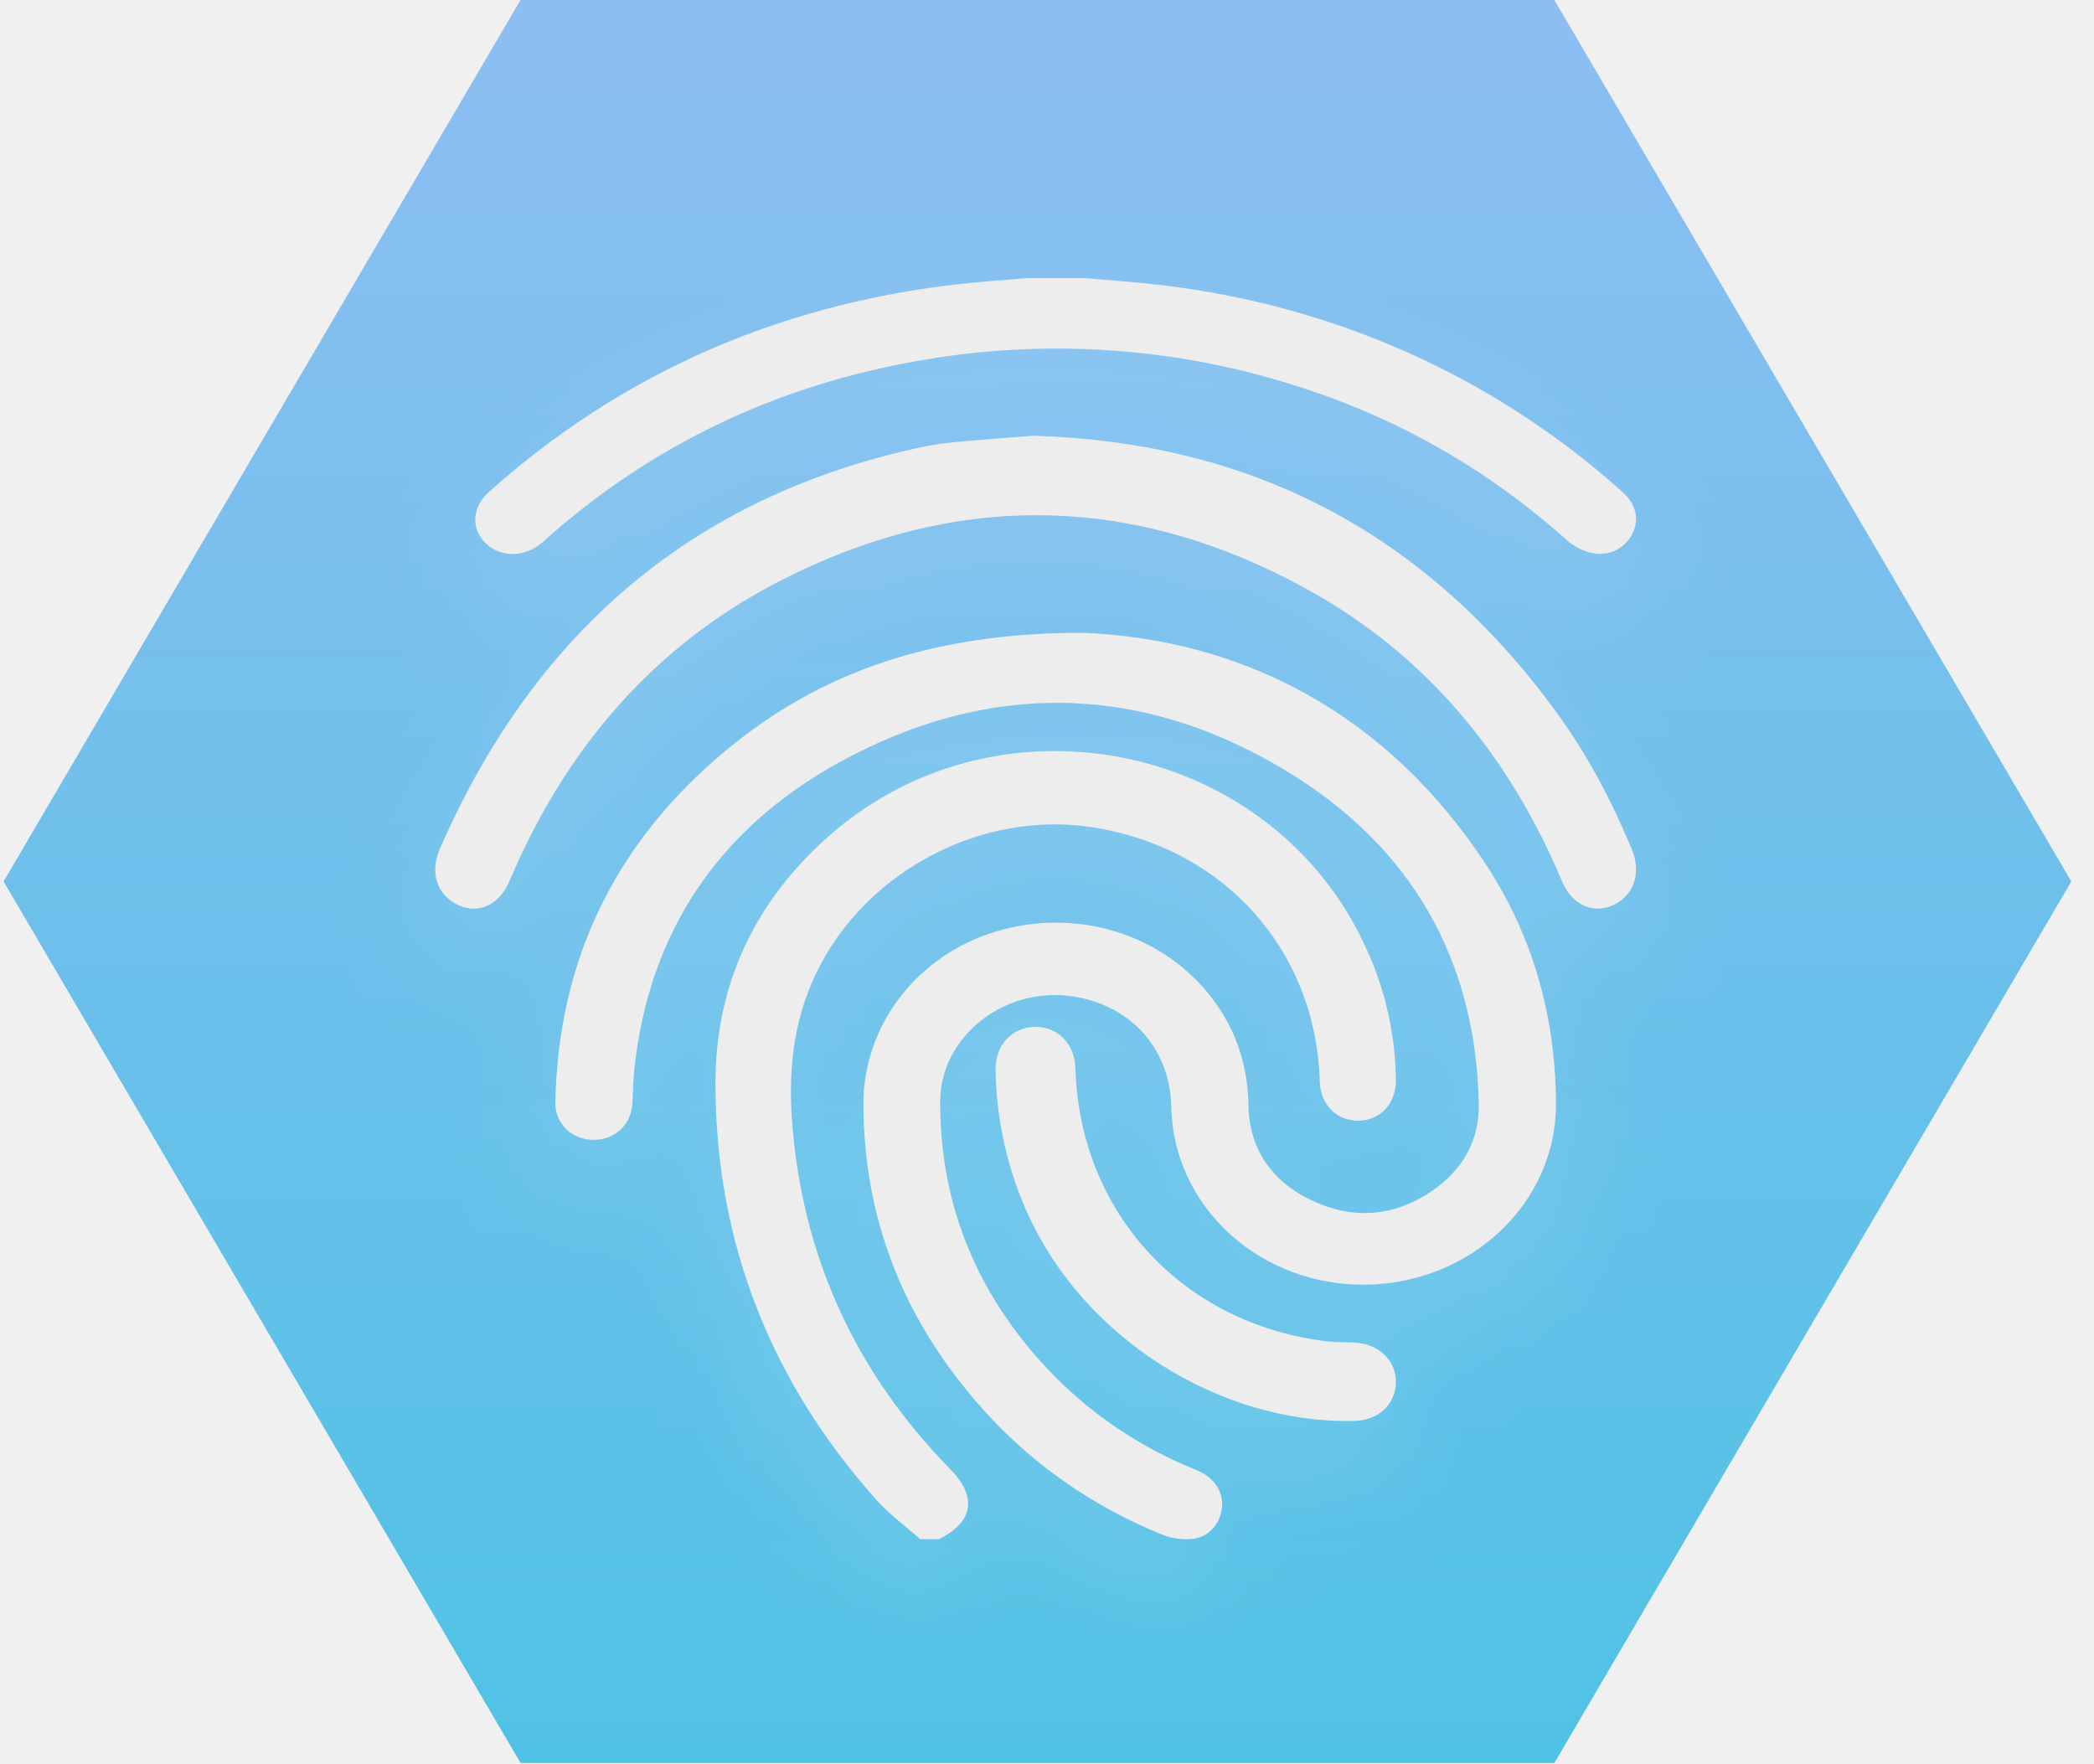
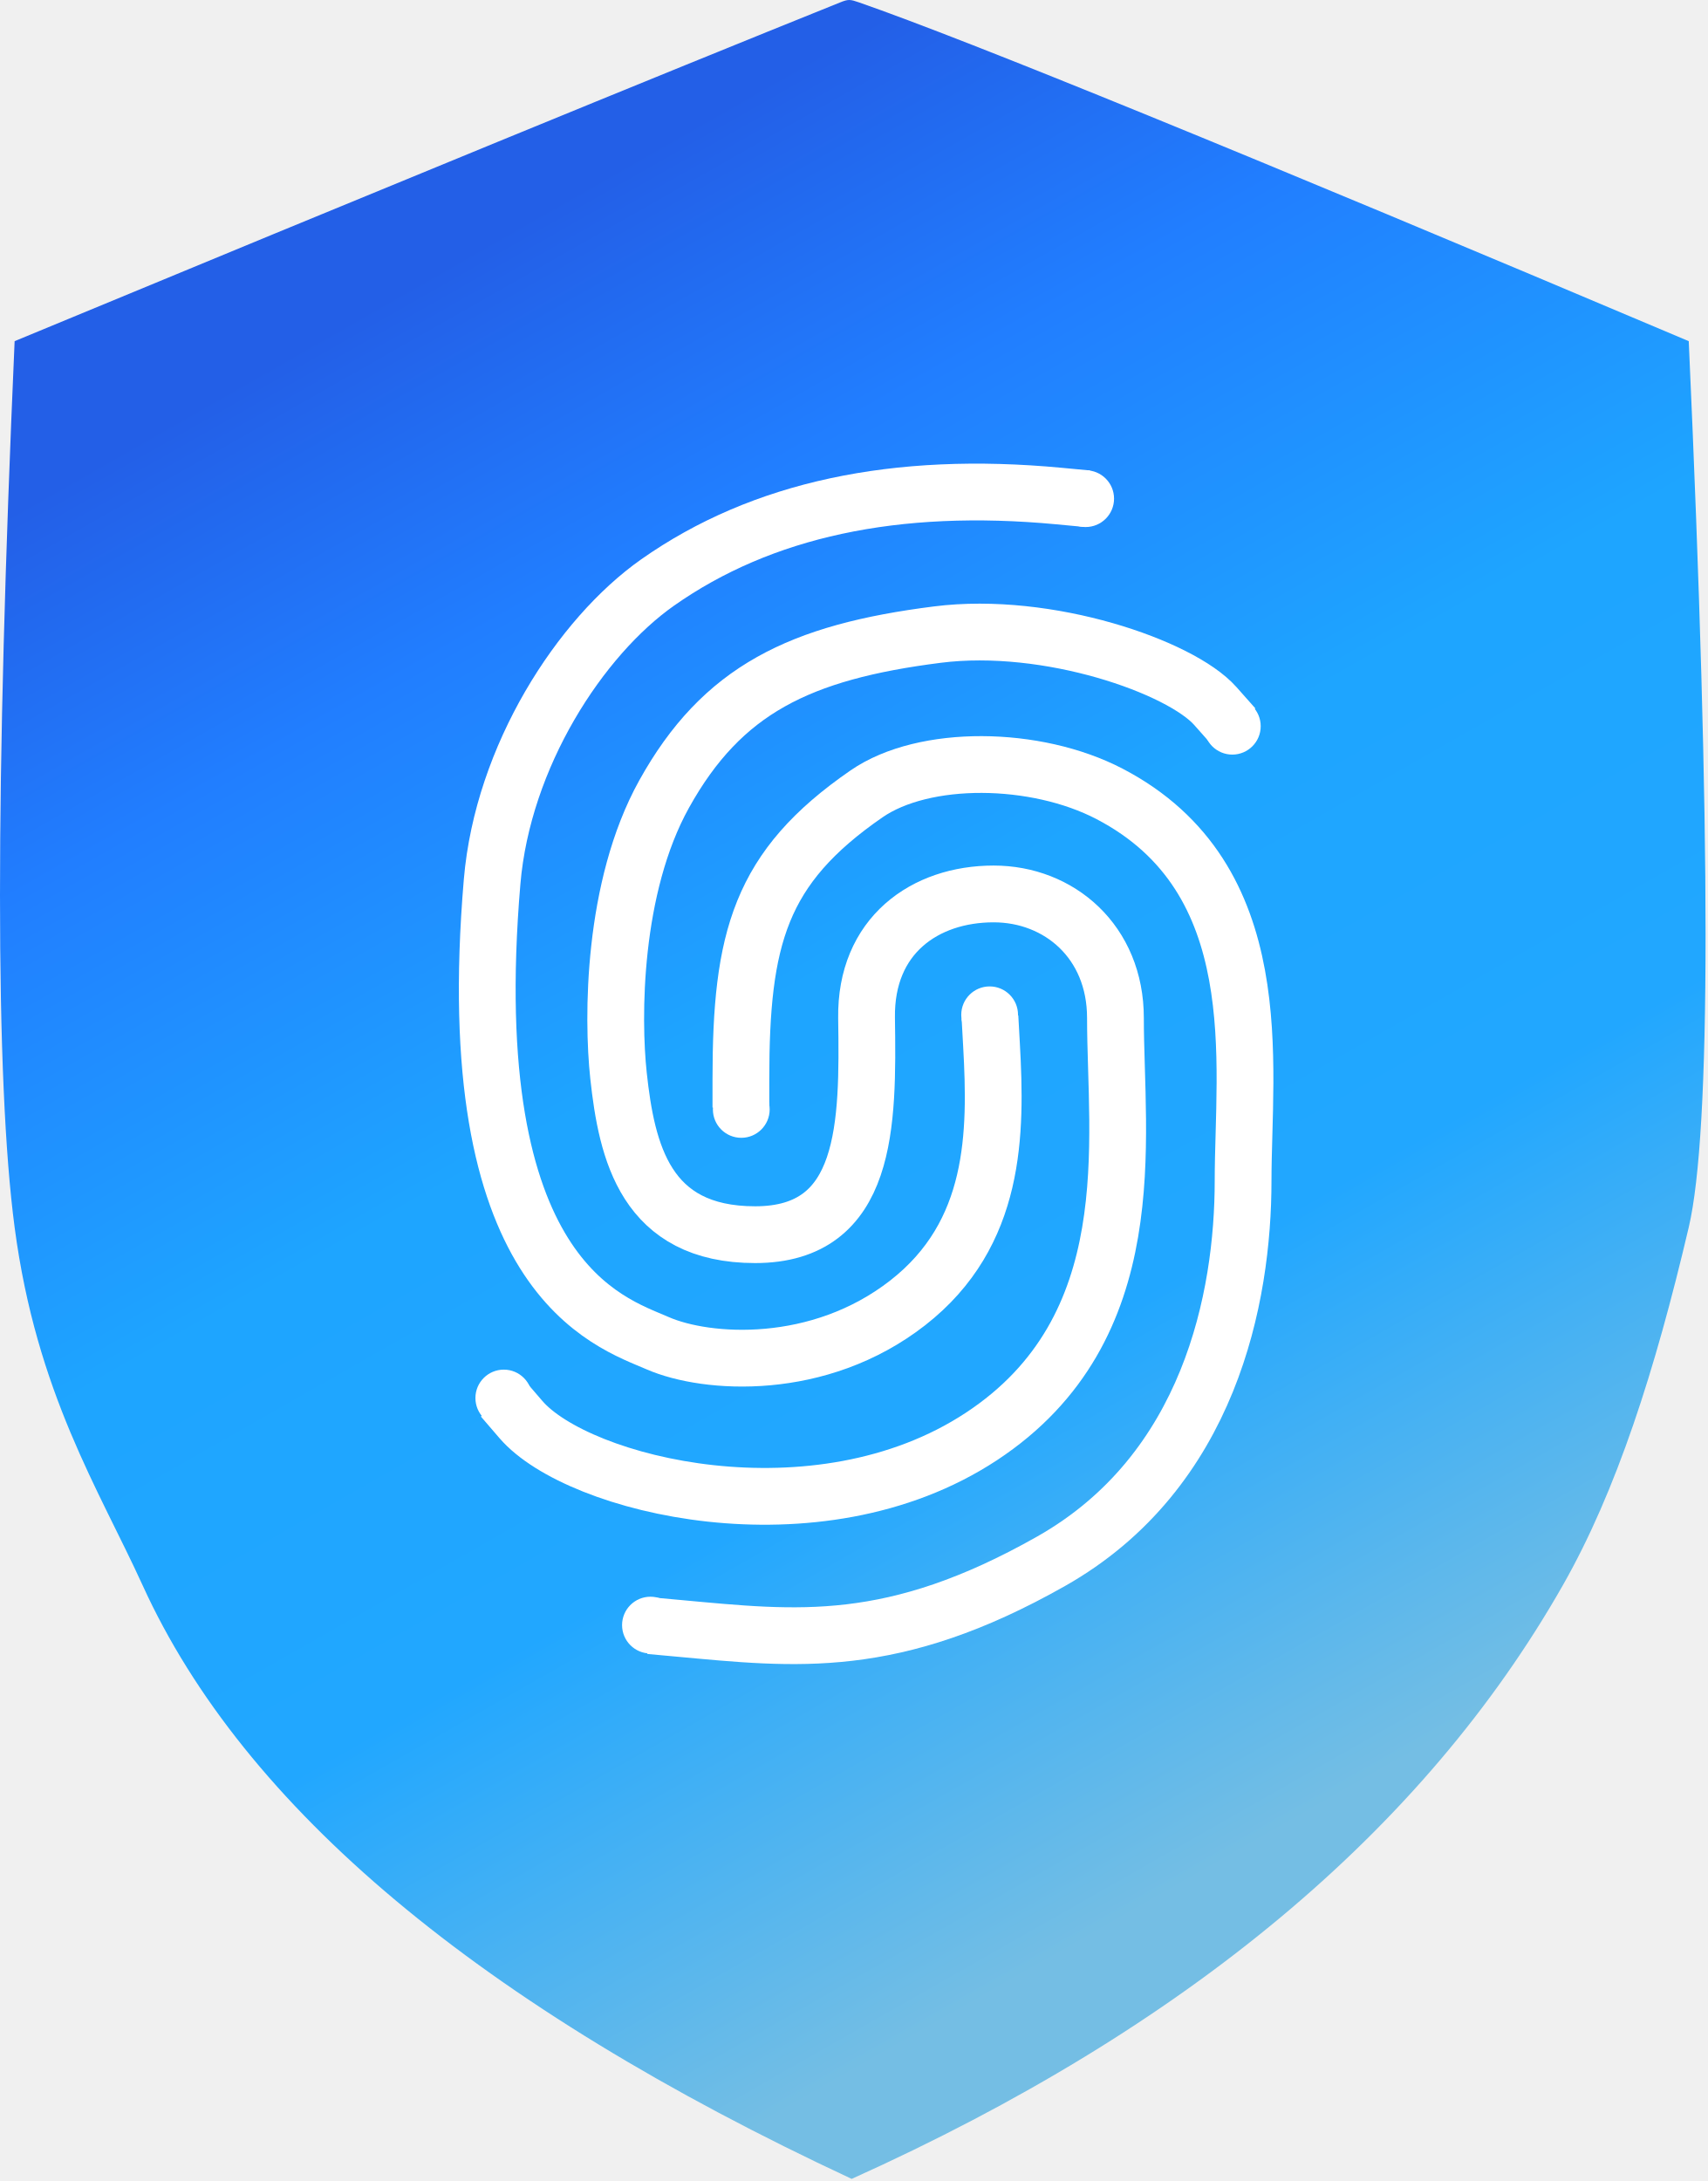
- <svg xmlns="http://www.w3.org/2000/svg" width="76px" height="64px" viewBox="0 0 76 64" version="1.1">
+ <svg xmlns="http://www.w3.org/2000/svg" width="361px" height="461px" viewBox="0 0 361 461" version="1.1">
  <defs>
-     <linearGradient x1="50%" y1="0%" x2="50%" y2="100%" id="linearGradient-1">
-       <stop stop-color="#8DBEF2" offset="0%" />
-       <stop stop-color="#50C2E5" offset="100%" />
+     <linearGradient x1="66.742%" y1="87.421%" x2="32.805%" y2="9.445%" id="linearGradient-1">
+       <stop stop-color="#74BEE4" offset="0%" />
+       <stop stop-color="#21A7FF" offset="30.044%" />
+       <stop stop-color="#1EA5FF" offset="54.761%" />
+       <stop stop-color="#217EFF" offset="81.037%" />
+       <stop stop-color="#235FE7" offset="100%" />
    </linearGradient>
-     <filter x="-27.2%" y="-25.4%" width="154.5%" height="150.8%" filterUnits="objectBoundingBox" id="filter-2">
-       <feOffset dx="0" dy="2" in="SourceAlpha" result="shadowOffsetOuter1" />
-       <feGaussianBlur stdDeviation="2" in="shadowOffsetOuter1" result="shadowBlurOuter1" />
-       <feColorMatrix values="0 0 0 0 1   0 0 0 0 1   0 0 0 0 1  0 0 0 0.158 0" type="matrix" in="shadowBlurOuter1" result="shadowMatrixOuter1" />
-       <feMerge>
-         <feMergeNode in="shadowMatrixOuter1" />
-         <feMergeNode in="SourceGraphic" />
-       </feMerge>
-     </filter>
  </defs>
  <g id="Page-1" stroke="none" stroke-width="1" fill="none" fill-rule="evenodd">
-     <g id="Linkedin3" transform="translate(-501, -150)" fill-rule="nonzero">
-       <g id="Window" transform="translate(457, 116)">
-         <g id="BrandLogo" transform="translate(44, 34)">
-           <g id="logo-copy" transform="translate(-0, 0)">
-             <g id="hexagon-svgrepo-com-(1)" fill="url(#linearGradient-1)">
-               <polygon id="Path" points="18.892 63.984 0.13 31.992 18.892 0 56.415 0 75.177 31.992 56.415 63.984" />
-             </g>
-             <g id="fingerprint" filter="url(#filter-2)" transform="translate(15.73383, 9.440299)" fill="#EDEDED">
-               <path d="M17.662,46.421 C17.135,45.953 16.555,45.53 16.088,45.01 C12.243,40.712 10.263,35.691 10.232,29.975 C10.21,26.32 11.65,23.245 14.444,20.822 C20.67,15.434 30.525,17.568 33.871,25.02 C34.553,26.514 34.913,28.131 34.928,29.768 C34.934,30.605 34.372,31.217 33.59,31.233 C32.78,31.248 32.192,30.657 32.166,29.803 C32.025,25.032 28.682,21.309 23.882,20.58 C19.967,19.984 15.872,22.085 14.023,25.612 C13.102,27.369 12.873,29.233 13.007,31.172 C13.358,36.093 15.278,40.334 18.766,43.895 C19.74,44.891 19.594,45.803 18.342,46.424 L17.662,46.421 Z" id="Path" />
-               <path d="M23.608,0.653 C24.503,0.732 25.401,0.79 26.294,0.894 C30.454,1.365 34.451,2.663 38.006,4.697 C39.876,5.767 41.61,7.022 43.178,8.441 C43.658,8.873 43.77,9.43 43.502,9.951 C43.252,10.439 42.692,10.753 42.095,10.64 C41.75,10.572 41.431,10.419 41.172,10.198 C38.07,7.41 34.453,5.411 30.296,4.262 C26.283,3.138 22.034,2.912 17.905,3.601 C12.507,4.491 7.872,6.72 3.964,10.234 C3.338,10.796 2.441,10.807 1.894,10.277 C1.347,9.747 1.399,8.96 2.012,8.413 C6.734,4.193 12.359,1.664 18.907,0.889 C19.784,0.784 20.669,0.732 21.547,0.653 L23.608,0.653 Z" id="Path" />
-               <path d="M23.536,13.526 C29.369,13.75 34.647,16.483 38.223,21.976 C39.94,24.61 40.724,27.521 40.739,30.605 C40.76,34.211 37.665,37.139 33.826,37.186 C31.986,37.209 30.212,36.544 28.891,35.336 C27.57,34.128 26.811,32.476 26.778,30.741 C26.736,28.603 25.281,27 23.119,26.712 C20.688,26.386 18.4,28.191 18.39,30.526 C18.374,34.211 19.675,37.454 22.266,40.223 C23.753,41.814 25.599,43.072 27.668,43.905 C28.336,44.177 28.668,44.682 28.617,45.263 C28.569,45.821 28.179,46.328 27.576,46.41 C27.182,46.454 26.783,46.397 26.42,46.247 C23.903,45.225 21.674,43.66 19.914,41.678 C17.068,38.49 15.612,34.805 15.602,30.631 C15.594,27.776 17.557,25.234 20.39,24.375 C23.327,23.48 26.481,24.447 28.271,26.807 C29.139,27.952 29.551,29.238 29.575,30.653 C29.6,32.246 30.408,33.441 31.903,34.141 C33.382,34.833 34.866,34.716 36.219,33.797 C37.352,33.027 37.962,31.953 37.937,30.632 C37.836,25.428 35.528,21.28 30.876,18.494 C25.616,15.34 20.097,15.272 14.724,18.229 C10.294,20.669 7.832,24.445 7.297,29.289 C7.249,29.719 7.24,30.153 7.22,30.586 C7.185,31.368 6.589,31.936 5.801,31.93 C5.013,31.924 4.404,31.337 4.422,30.556 C4.525,25.461 6.553,21.169 10.609,17.799 C14.058,14.929 18.14,13.532 23.536,13.526 Z" id="Path" />
-               <path d="M21.764,6.374 C29.639,6.605 35.977,9.864 40.75,16.401 C41.867,17.931 42.75,19.605 43.485,21.366 C43.848,22.235 43.576,23.054 42.818,23.407 C42.093,23.746 41.317,23.402 40.967,22.566 C39.033,17.95 36.01,14.336 31.776,11.984 C25.429,8.463 18.951,8.346 12.5,11.683 C7.997,14.013 4.8,17.711 2.758,22.535 C2.389,23.409 1.627,23.754 0.885,23.404 C0.129,23.044 -0.147,22.234 0.233,21.362 C3.702,13.42 9.503,8.568 17.635,6.804 C18.081,6.71 18.533,6.642 18.986,6.6 C19.936,6.51 20.888,6.445 21.764,6.374 Z" id="Path" />
-               <path d="M32.958,42.133 C28.018,42.03 23.248,38.753 21.394,34.211 C20.76,32.679 20.423,31.043 20.401,29.388 C20.389,28.493 20.982,27.851 21.817,27.83 C22.651,27.81 23.271,28.444 23.297,29.331 C23.453,34.576 27.186,38.622 32.447,39.244 C32.758,39.28 33.075,39.274 33.386,39.284 C34.294,39.316 34.936,39.917 34.928,40.731 C34.92,41.545 34.271,42.134 33.36,42.133 L32.958,42.133 Z" id="Path" />
-             </g>
-           </g>
-         </g>
+     <g id="shield">
+       <path d="M3.091,72.111 C80.834,39.901 139.004,16.034 177.601,0.51 C179.341,-0.19 179.701,-0.15 181.597,0.51 C204.754,8.572 263.217,32.439 356.985,72.111 C361.724,176.796 361.724,239.231 356.985,259.417 C349.875,289.697 341.711,315.147 330.369,335.083 C300.918,386.851 250.808,428.675 180.038,460.555 C101.544,423.961 51.581,382.137 30.146,335.083 C20.973,314.945 7.716,294.429 3.091,259.417 C-1.03,228.22 -1.03,165.784 3.091,72.111 Z" id="Rectangle" fill="url(#linearGradient-1)" />
+       <g id="Group" transform="translate(101, 99)" stroke="#FFFFFF">
+         <path d="M122.889,5.854 C88.285,2.592 60.001,8.676 38.04,24.106 C21.635,35.631 5.28,60.882 3.03,87.344 C-4.09,171.088 27.679,180.415 38.04,184.922 C48.4,189.428 72.117,191.021 90.875,176.392 C109.633,161.763 109.633,140.553 108.6,121.947" id="Line" stroke-width="12" stroke-linecap="square" />
+         <path d="M55.619,129.107 C55.619,99.366 59.557,84.398 82.183,68.796 C94.362,60.399 117.921,60.665 133.532,68.796 C167.788,86.638 161.779,125.923 161.779,150.584 C161.779,175.246 154.726,212.029 121.189,231.009 C87.652,249.99 67.404,247.47 42.361,245.172" id="Line" stroke-width="12" stroke-linecap="square" />
+         <path d="M155.902,50.225 C148.57,41.958 120.531,32.178 97.165,35.136 C68.062,38.82 51.636,46.805 39.393,68.84 C28.431,88.57 28.431,116.167 29.744,128.325 C31.493,144.517 35.457,161.975 58.631,161.975 C82.511,161.975 82.511,138.692 82.183,116.167 C81.93,98.723 94.534,89.953 109.044,89.953 C122.889,89.953 134.795,100.047 134.795,116.167 C134.795,141.881 141.247,181.731 106.452,204.634 C71.657,227.537 21.12,215.001 9.12,201.052" id="Line" stroke-width="12" stroke-linecap="square" />
+         <circle id="Oval" fill="#FFFFFF" cx="36.5" cy="244.5" r="5.5" />
+         <circle id="Oval" fill="#FFFFFF" cx="5.5" cy="196.5" r="5.5" />
+         <circle id="Oval" fill="#FFFFFF" cx="108.2" cy="115.5" r="5.5" />
+         <circle id="Oval" fill="#FFFFFF" cx="55.7" cy="135.5" r="5.5" />
+         <circle id="Oval" fill="#FFFFFF" cx="159.5" cy="54.5" r="5.5" />
+         <circle id="Oval" fill="#FFFFFF" cx="128.5" cy="6.4" r="5.5" />
      </g>
    </g>
  </g>
</svg>
